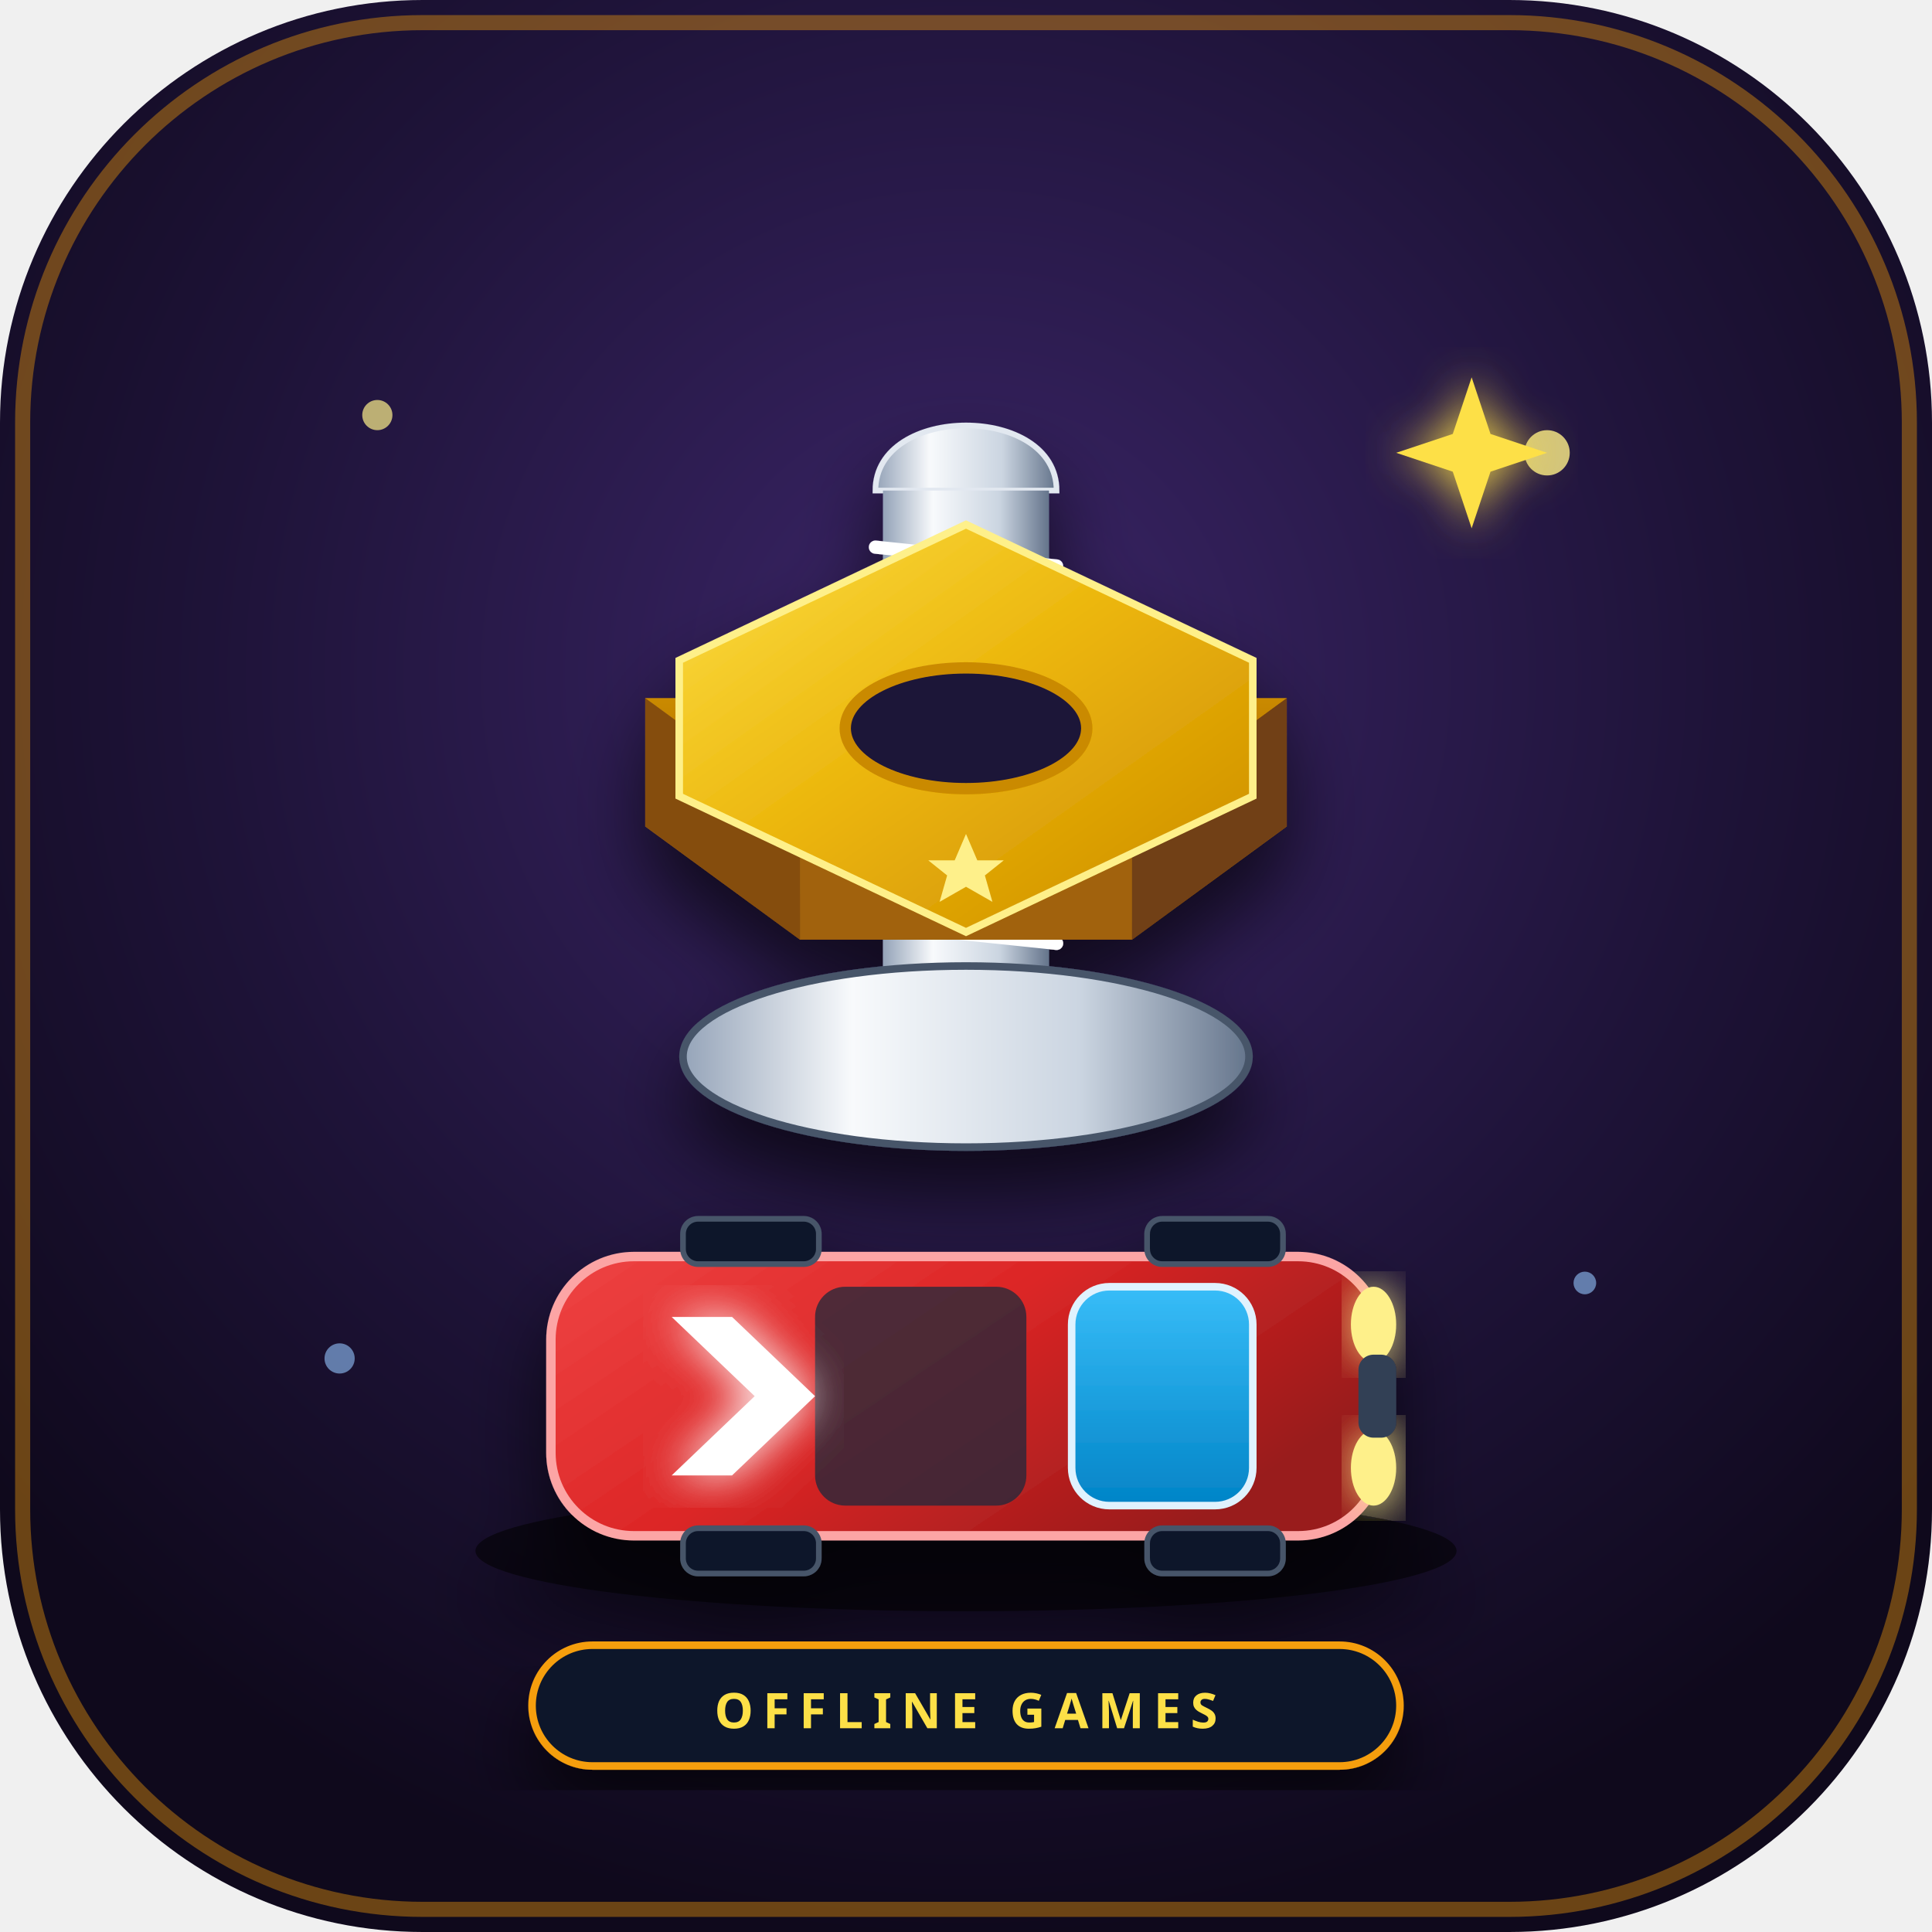
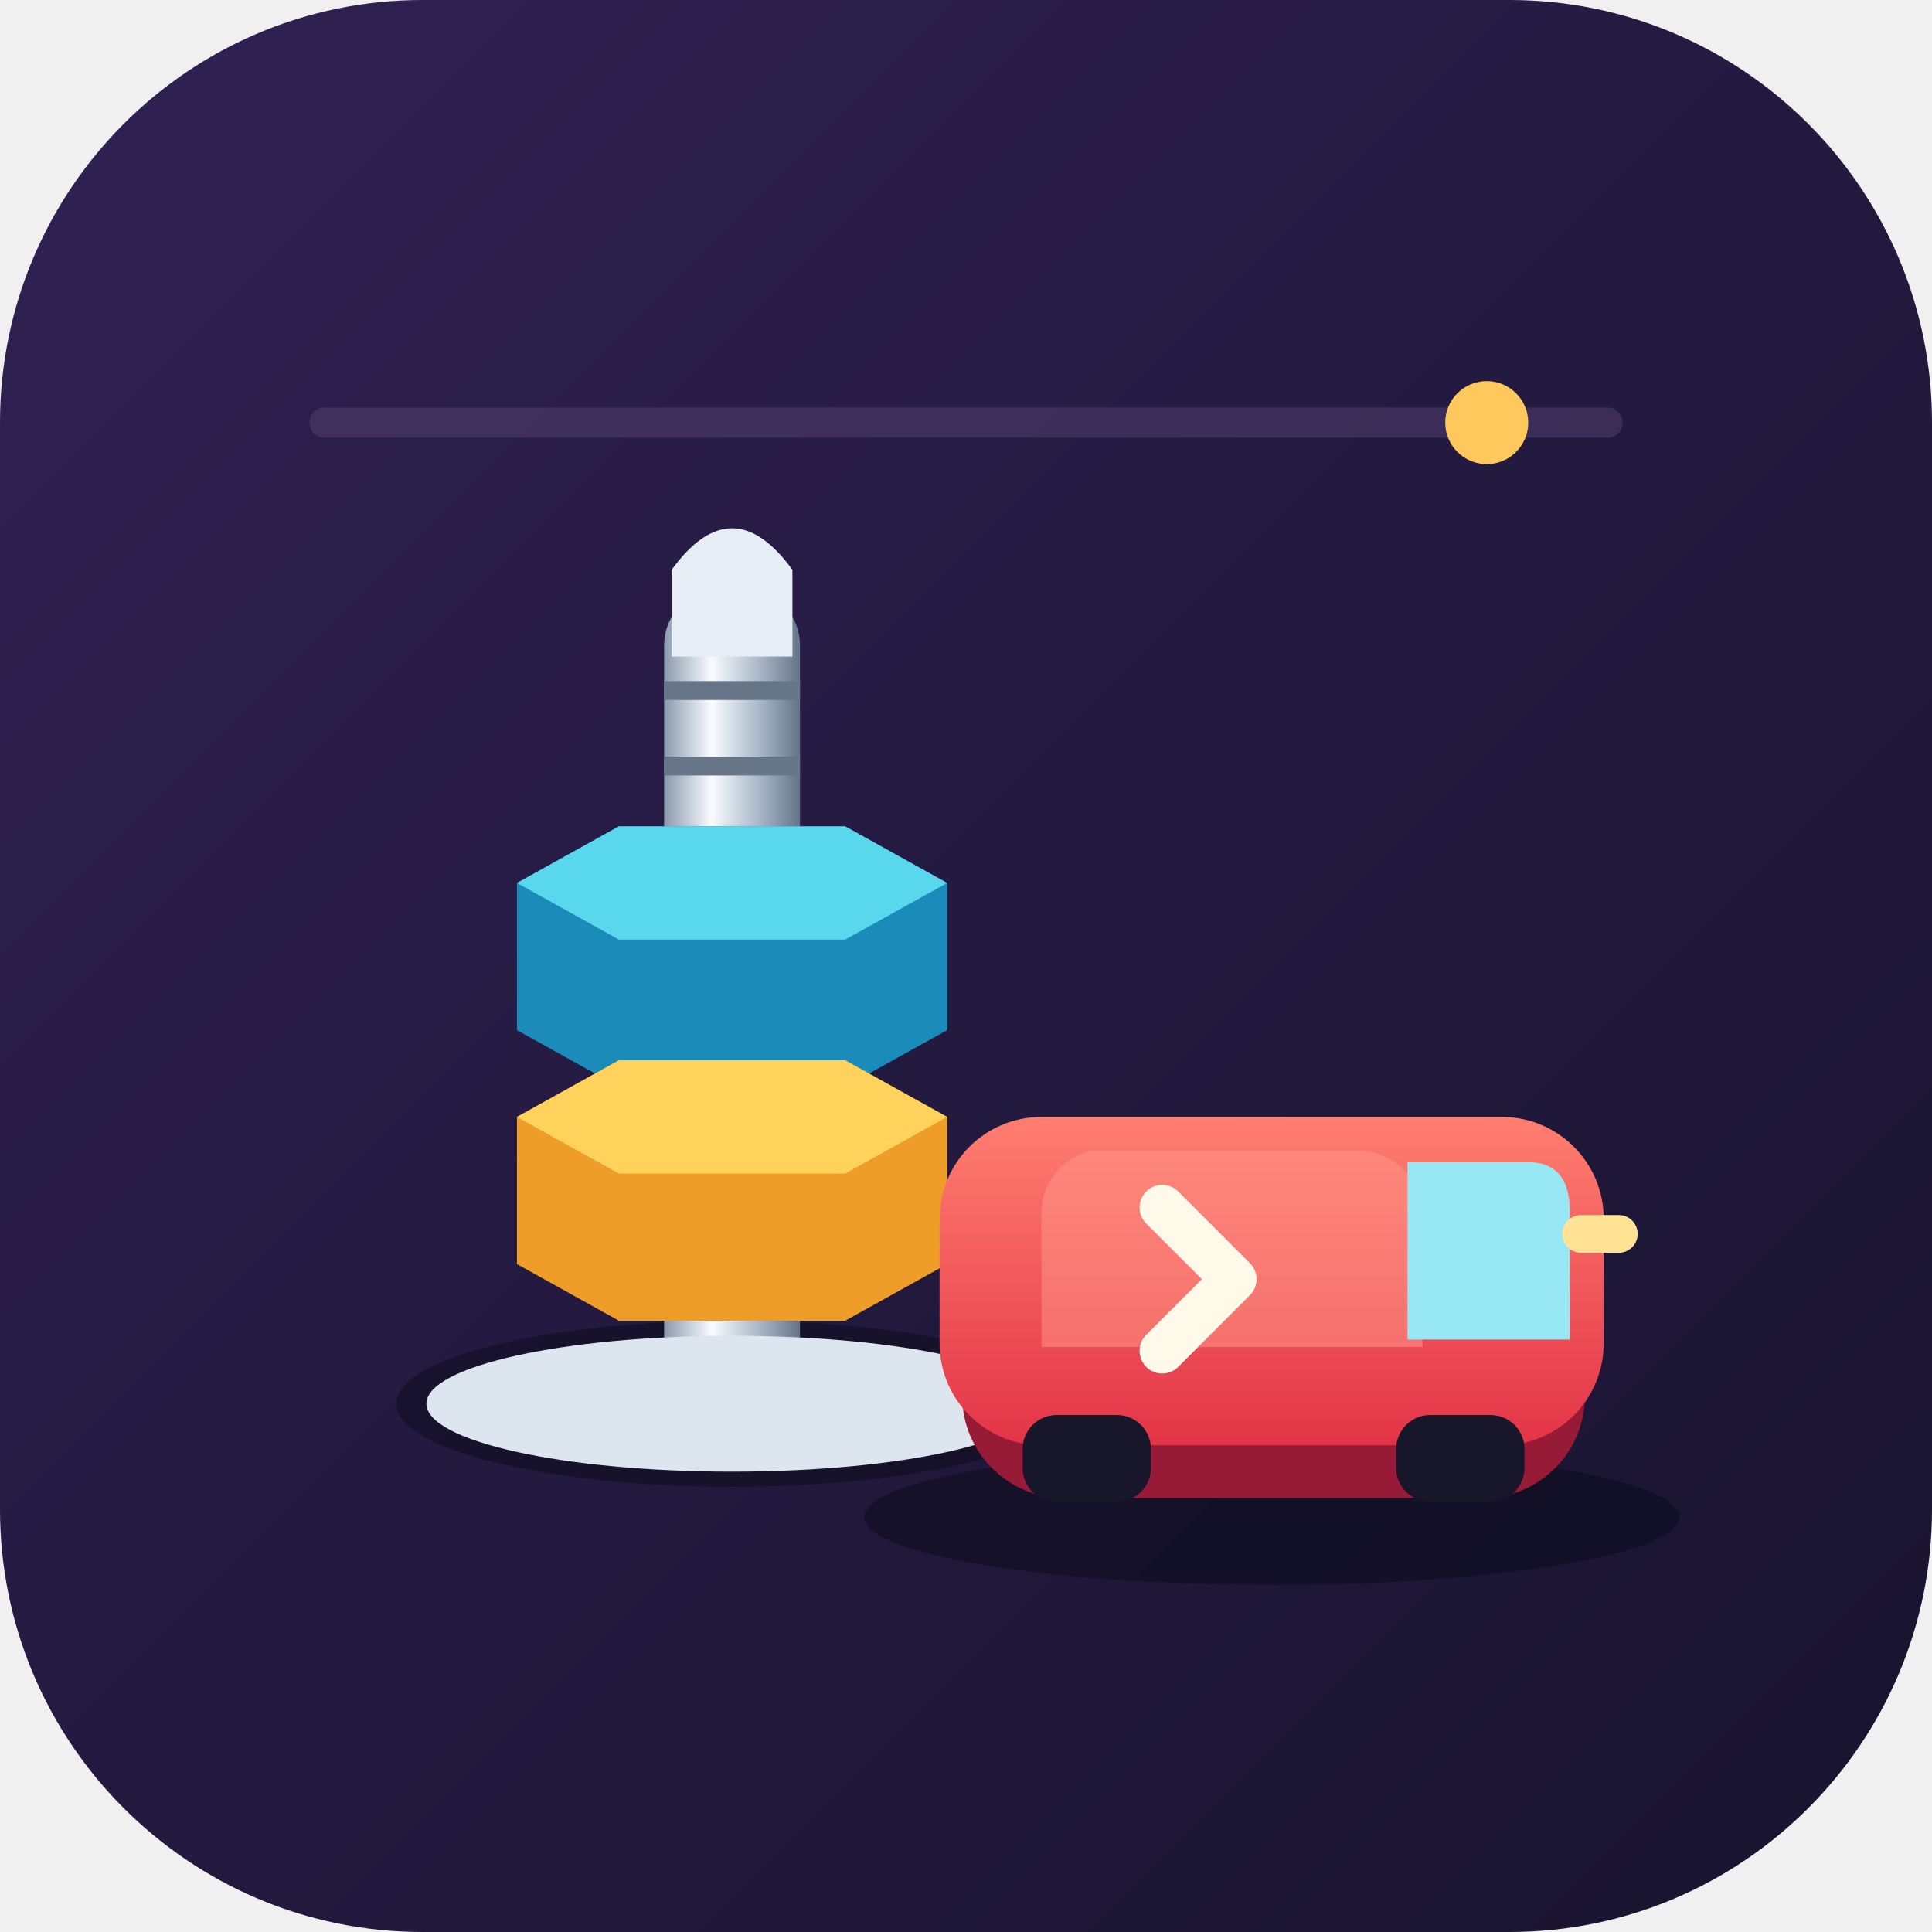
- <svg xmlns="http://www.w3.org/2000/svg" viewBox="0 0 512 512" width="512" height="512">
+ <svg xmlns="http://www.w3.org/2000/svg" viewBox="0 0 512 512" role="img" aria-label="Puzzle games">
  <defs>
-     <radialGradient id="bgGrad" cx="50%" cy="35%" r="65%">
-       <stop offset="0%" stop-color="#3b2568" />
-       <stop offset="60%" stop-color="#1e1338" />
-       <stop offset="100%" stop-color="#0f091c" />
-     </radialGradient>
-     <linearGradient id="goldNutTop" x1="0%" y1="0%" x2="100%" y2="100%">
-       <stop offset="0%" stop-color="#fde047" />
-       <stop offset="50%" stop-color="#eab308" />
-       <stop offset="100%" stop-color="#ca8a04" />
+     <linearGradient id="bg" x2="1" y2="1">
+       <stop stop-color="#302153" />
+       <stop offset="1" stop-color="#17132d" />
    </linearGradient>
-     <linearGradient id="goldNutSide" x1="0%" y1="0%" x2="0%" y2="100%">
-       <stop offset="0%" stop-color="#ca8a04" />
-       <stop offset="100%" stop-color="#854d0e" />
+     <linearGradient id="bolt" x2="1">
+       <stop stop-color="#8c9aad" />
+       <stop offset=".35" stop-color="#f9fbff" />
+       <stop offset=".7" stop-color="#a9b7c8" />
+       <stop offset="1" stop-color="#647487" />
    </linearGradient>
-     <linearGradient id="silverShaft" x1="0%" y1="0%" x2="100%" y2="0%">
-       <stop offset="0%" stop-color="#94a3b8" />
-       <stop offset="30%" stop-color="#f8fafc" />
-       <stop offset="70%" stop-color="#cbd5e1" />
-       <stop offset="100%" stop-color="#64748b" />
+     <linearGradient id="red" x2="0" y2="1">
+       <stop stop-color="#ff7e70" />
+       <stop offset="1" stop-color="#e33447" />
    </linearGradient>
-     <linearGradient id="redCar" x1="0%" y1="0%" x2="100%" y2="50%">
-       <stop offset="0%" stop-color="#ef4444" />
-       <stop offset="50%" stop-color="#dc2626" />
-       <stop offset="100%" stop-color="#991b1b" />
-     </linearGradient>
-     <linearGradient id="windowGrad" x1="0%" y1="0%" x2="0%" y2="100%">
-       <stop offset="0%" stop-color="#38bdf8" />
-       <stop offset="100%" stop-color="#0284c7" />
-     </linearGradient>
-     <filter id="shadow" x="-20%" y="-20%" width="140%" height="140%">
-       <feDropShadow dx="0" dy="12" stdDeviation="10" flood-color="#000000" flood-opacity="0.65" />
-     </filter>
-     <filter id="glow" x="-20%" y="-20%" width="140%" height="140%">
-       <feGaussianBlur stdDeviation="6" result="blur" />
-       <feComposite in="SourceGraphic" in2="blur" operator="over" />
-     </filter>
  </defs>
-   <rect x="0" y="0" width="512" height="512" rx="112" fill="url(#bgGrad)" />
-   <rect x="6" y="6" width="500" height="500" rx="106" fill="none" stroke="#f59e0b" stroke-width="4" stroke-opacity="0.4" />
-   <circle cx="100" cy="110" r="4" fill="#fef08a" opacity="0.7" />
-   <circle cx="410" cy="120" r="6" fill="#fef08a" opacity="0.8" />
-   <circle cx="420" cy="340" r="3" fill="#93c5fd" opacity="0.6" />
-   <circle cx="90" cy="360" r="4" fill="#93c5fd" opacity="0.6" />
-   <path d="M390 100 L395 115 L410 120 L395 125 L390 140 L385 125 L370 120 L385 115 Z" fill="#fde047" filter="url(#glow)" />
-   <g filter="url(#shadow)">
-     <g transform="translate(256, 175)">
-       <path d="M-24 -45 C-24 -68 24 -68 24 -45 Z" fill="url(#silverShaft)" stroke="#e2e8f0" stroke-width="1.5" />
-       <rect x="-22" y="-45" width="44" height="150" fill="url(#silverShaft)" />
-       <line x1="-24" y1="-30" x2="24" y2="-25" stroke="#ffffff" stroke-width="3.5" stroke-linecap="round" />
-       <line x1="-24" y1="-10" x2="24" y2="-5" stroke="#ffffff" stroke-width="3.5" stroke-linecap="round" />
-       <line x1="-24" y1="10" x2="24" y2="15" stroke="#ffffff" stroke-width="3.5" stroke-linecap="round" />
-       <line x1="-24" y1="30" x2="24" y2="35" stroke="#ffffff" stroke-width="3.5" stroke-linecap="round" />
-       <line x1="-24" y1="50" x2="24" y2="55" stroke="#ffffff" stroke-width="3.5" stroke-linecap="round" />
-       <line x1="-24" y1="70" x2="24" y2="75" stroke="#ffffff" stroke-width="3.5" stroke-linecap="round" />
-       <ellipse cx="0" cy="105" rx="75" ry="24" fill="url(#silverShaft)" stroke="#475569" stroke-width="2" />
-     </g>
-     <g transform="translate(256, 195)">
-       <path d="M-85 -10 L-85 24 L-44 54 L44 54 L85 24 L85 -10 Z" fill="url(#goldNutSide)" />
-       <path d="M-44 20 L44 20 L44 54 L-44 54 Z" fill="#a16207" />
-       <path d="M-85 -10 L-44 20 L-44 54 L-85 24 Z" fill="#854d0e" />
-       <path d="M44 20 L85 -10 L85 24 L44 54 Z" fill="#713f12" />
-       <path d="M0 -56 L76 -20 L76 16 L0 52 L-76 16 L-76 -20 Z" fill="url(#goldNutTop)" stroke="#fef08a" stroke-width="2" />
-       <ellipse cx="0" cy="-2" rx="32" ry="16" fill="#1e1338" stroke="#ca8a04" stroke-width="3" />
-       <path d="M0 26 L3 33 L10 33 L5 37 L7 44 L0 40 L-7 44 L-5 37 L-10 33 L-3 33 Z" fill="#fef08a" />
-     </g>
+   <rect width="512" height="512" rx="112" fill="url(#bg)" />
+   <path d="M86 112h340" stroke="#665080" stroke-width="8" stroke-linecap="round" opacity=".35" />
+   <circle cx="394" cy="112" r="11" fill="#ffc85d" />
+   <g transform="translate(126 146)">
+     <ellipse cx="68" cy="226" rx="89" ry="22" fill="#070914" opacity=".45" />
+     <rect x="50" y="10" width="36" height="220" rx="15" fill="url(#bolt)" />
+     <path d="M50 37h36M50 57h36M50 77h36M50 97h36M50 117h36M50 137h36M50 157h36M50 177h36" stroke="#667688" stroke-width="5" />
+     <path d="M52 5q16-22 32 0v23H52z" fill="#e6edf5" />
+     <path d="M11 88 38 73h60l27 15v39l-27 15H38l-27-15z" fill="#1b8cba" />
+     <path d="m11 88 27-15h60l27 15-27 15H38z" fill="#59d7ed" />
+     <path d="M11 150 38 135h60l27 15v39l-27 15H38l-27-15z" fill="#ef9d29" />
+     <path d="m11 150 27-15h60l27 15-27 15H38z" fill="#ffd25b" />
+     <ellipse cx="68" cy="226" rx="81" ry="18" fill="#dde5ef" />
  </g>
-   <g transform="translate(256, 365)" filter="url(#shadow)">
-     <ellipse cx="0" cy="46" rx="130" ry="16" fill="#000000" opacity="0.55" />
-     <rect x="-110" y="-32" width="220" height="74" rx="22" fill="url(#redCar)" stroke="#fca5a5" stroke-width="2.5" />
-     <rect x="28" y="-24" width="48" height="58" rx="10" fill="url(#windowGrad)" stroke="#e0f2fe" stroke-width="2" />
-     <rect x="-40" y="-24" width="56" height="58" rx="8" fill="#1e293b" opacity="0.75" />
-     <path d="M-78 -16 L-56 5 L-78 26 L-62 26 L-40 5 L-62 -16 Z" fill="#ffffff" filter="url(#glow)" />
-     <ellipse cx="108" cy="-14" rx="6" ry="10" fill="#fef08a" filter="url(#glow)" />
-     <ellipse cx="108" cy="24" rx="6" ry="10" fill="#fef08a" filter="url(#glow)" />
-     <rect x="104" y="-6" width="10" height="22" rx="4" fill="#334155" />
-     <rect x="-75" y="-42" width="36" height="12" rx="4" fill="#0f172a" stroke="#475569" stroke-width="1.5" />
-     <rect x="48" y="-42" width="36" height="12" rx="4" fill="#0f172a" stroke="#475569" stroke-width="1.5" />
-     <rect x="-75" y="40" width="36" height="12" rx="4" fill="#0f172a" stroke="#475569" stroke-width="1.5" />
-     <rect x="48" y="40" width="36" height="12" rx="4" fill="#0f172a" stroke="#475569" stroke-width="1.5" />
-   </g>
-   <g transform="translate(256, 452)" filter="url(#shadow)">
-     <rect x="-115" y="-16" width="230" height="32" rx="16" fill="#0f172a" stroke="#f59e0b" stroke-width="2" />
-     <text x="0" y="6" text-anchor="middle" font-family="sans-serif" font-weight="900" font-size="13" letter-spacing="2.5" fill="#fde047">OFFLINE GAMES</text>
+   <g transform="translate(248 226)">
+     <ellipse cx="89" cy="176" rx="108" ry="18" fill="#070914" opacity=".45" />
+     <rect x="7" y="89" width="165" height="82" rx="27" fill="#971a36" />
+     <rect x="1" y="70" width="176" height="87" rx="27" fill="url(#red)" />
+     <path d="M41 79h71a17 17 0 0 1 17 17v35H28V96a17 17 0 0 1 13-17" fill="#ff9889" opacity=".5" />
+     <path d="M125 82h32q11 0 11 13v34h-43z" fill="#98e7f5" />
+     <path d="m60 94 19 19-19 19" fill="none" stroke="#fff9e9" stroke-width="12" stroke-linecap="round" stroke-linejoin="round" />
+     <rect x="23" y="149" width="34" height="23" rx="9" fill="#18162a" />
+     <rect x="122" y="149" width="34" height="23" rx="9" fill="#18162a" />
+     <path d="M171 101h10" stroke="#ffe293" stroke-width="10" stroke-linecap="round" />
  </g>
</svg>
